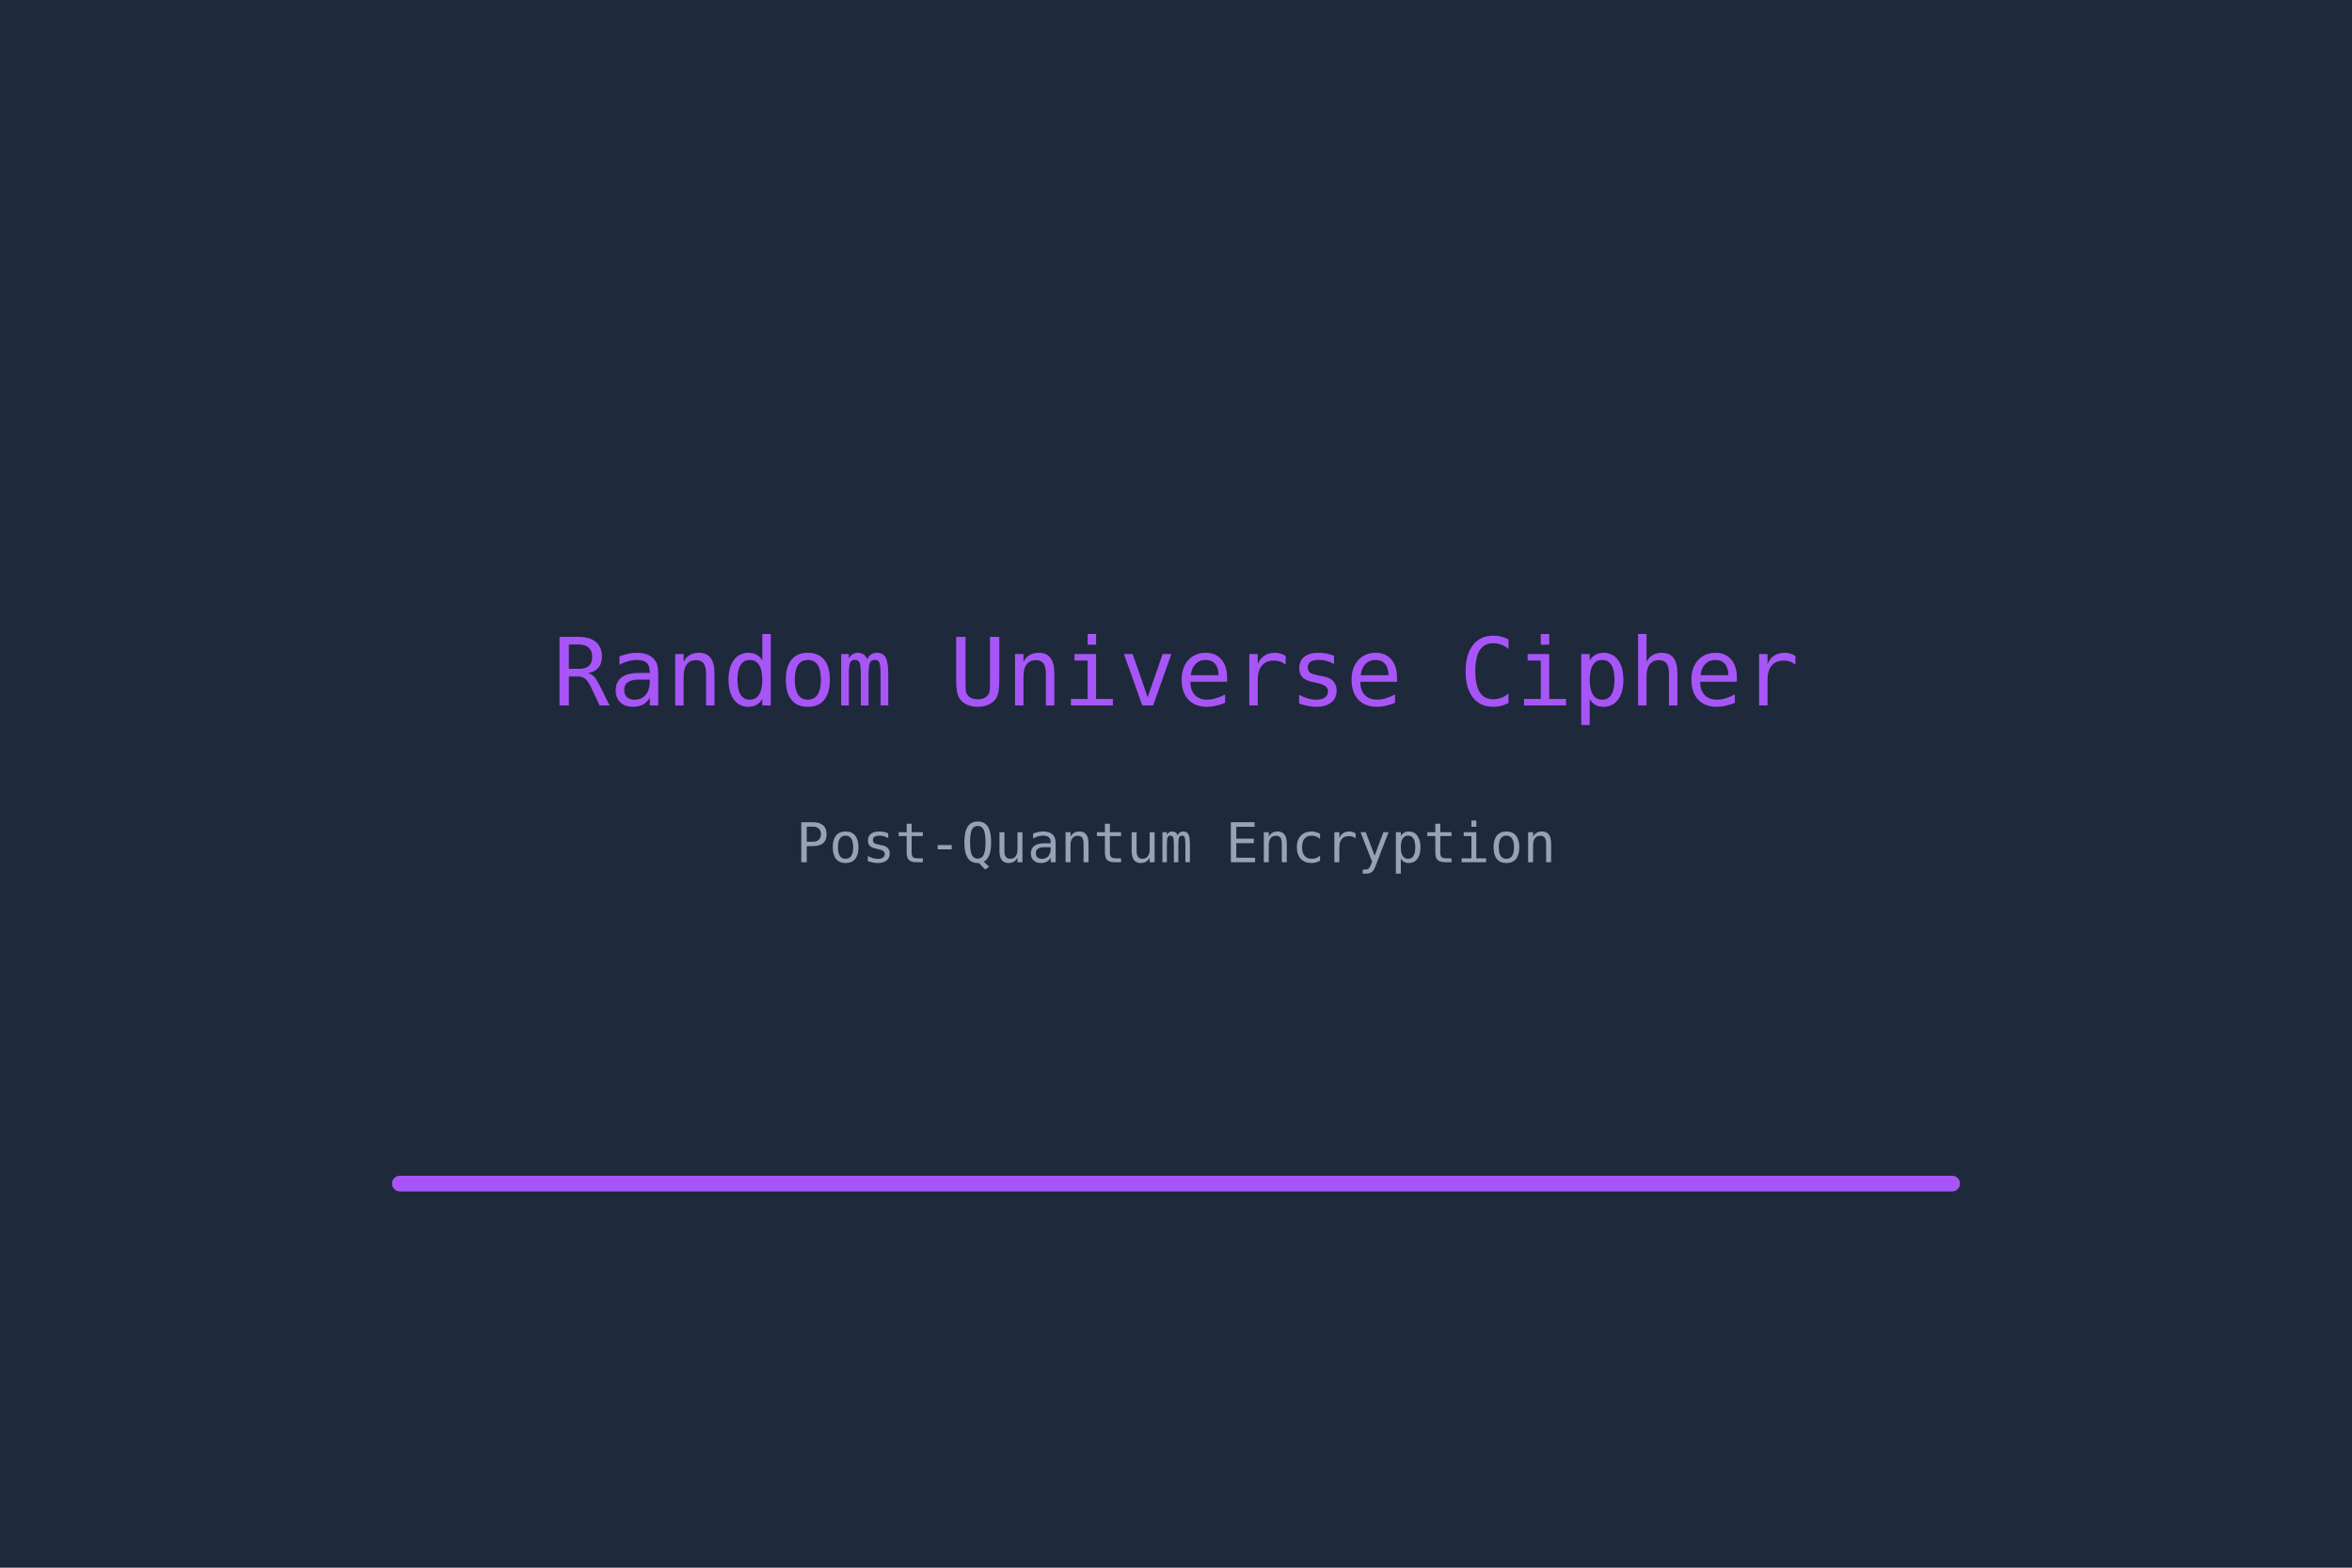
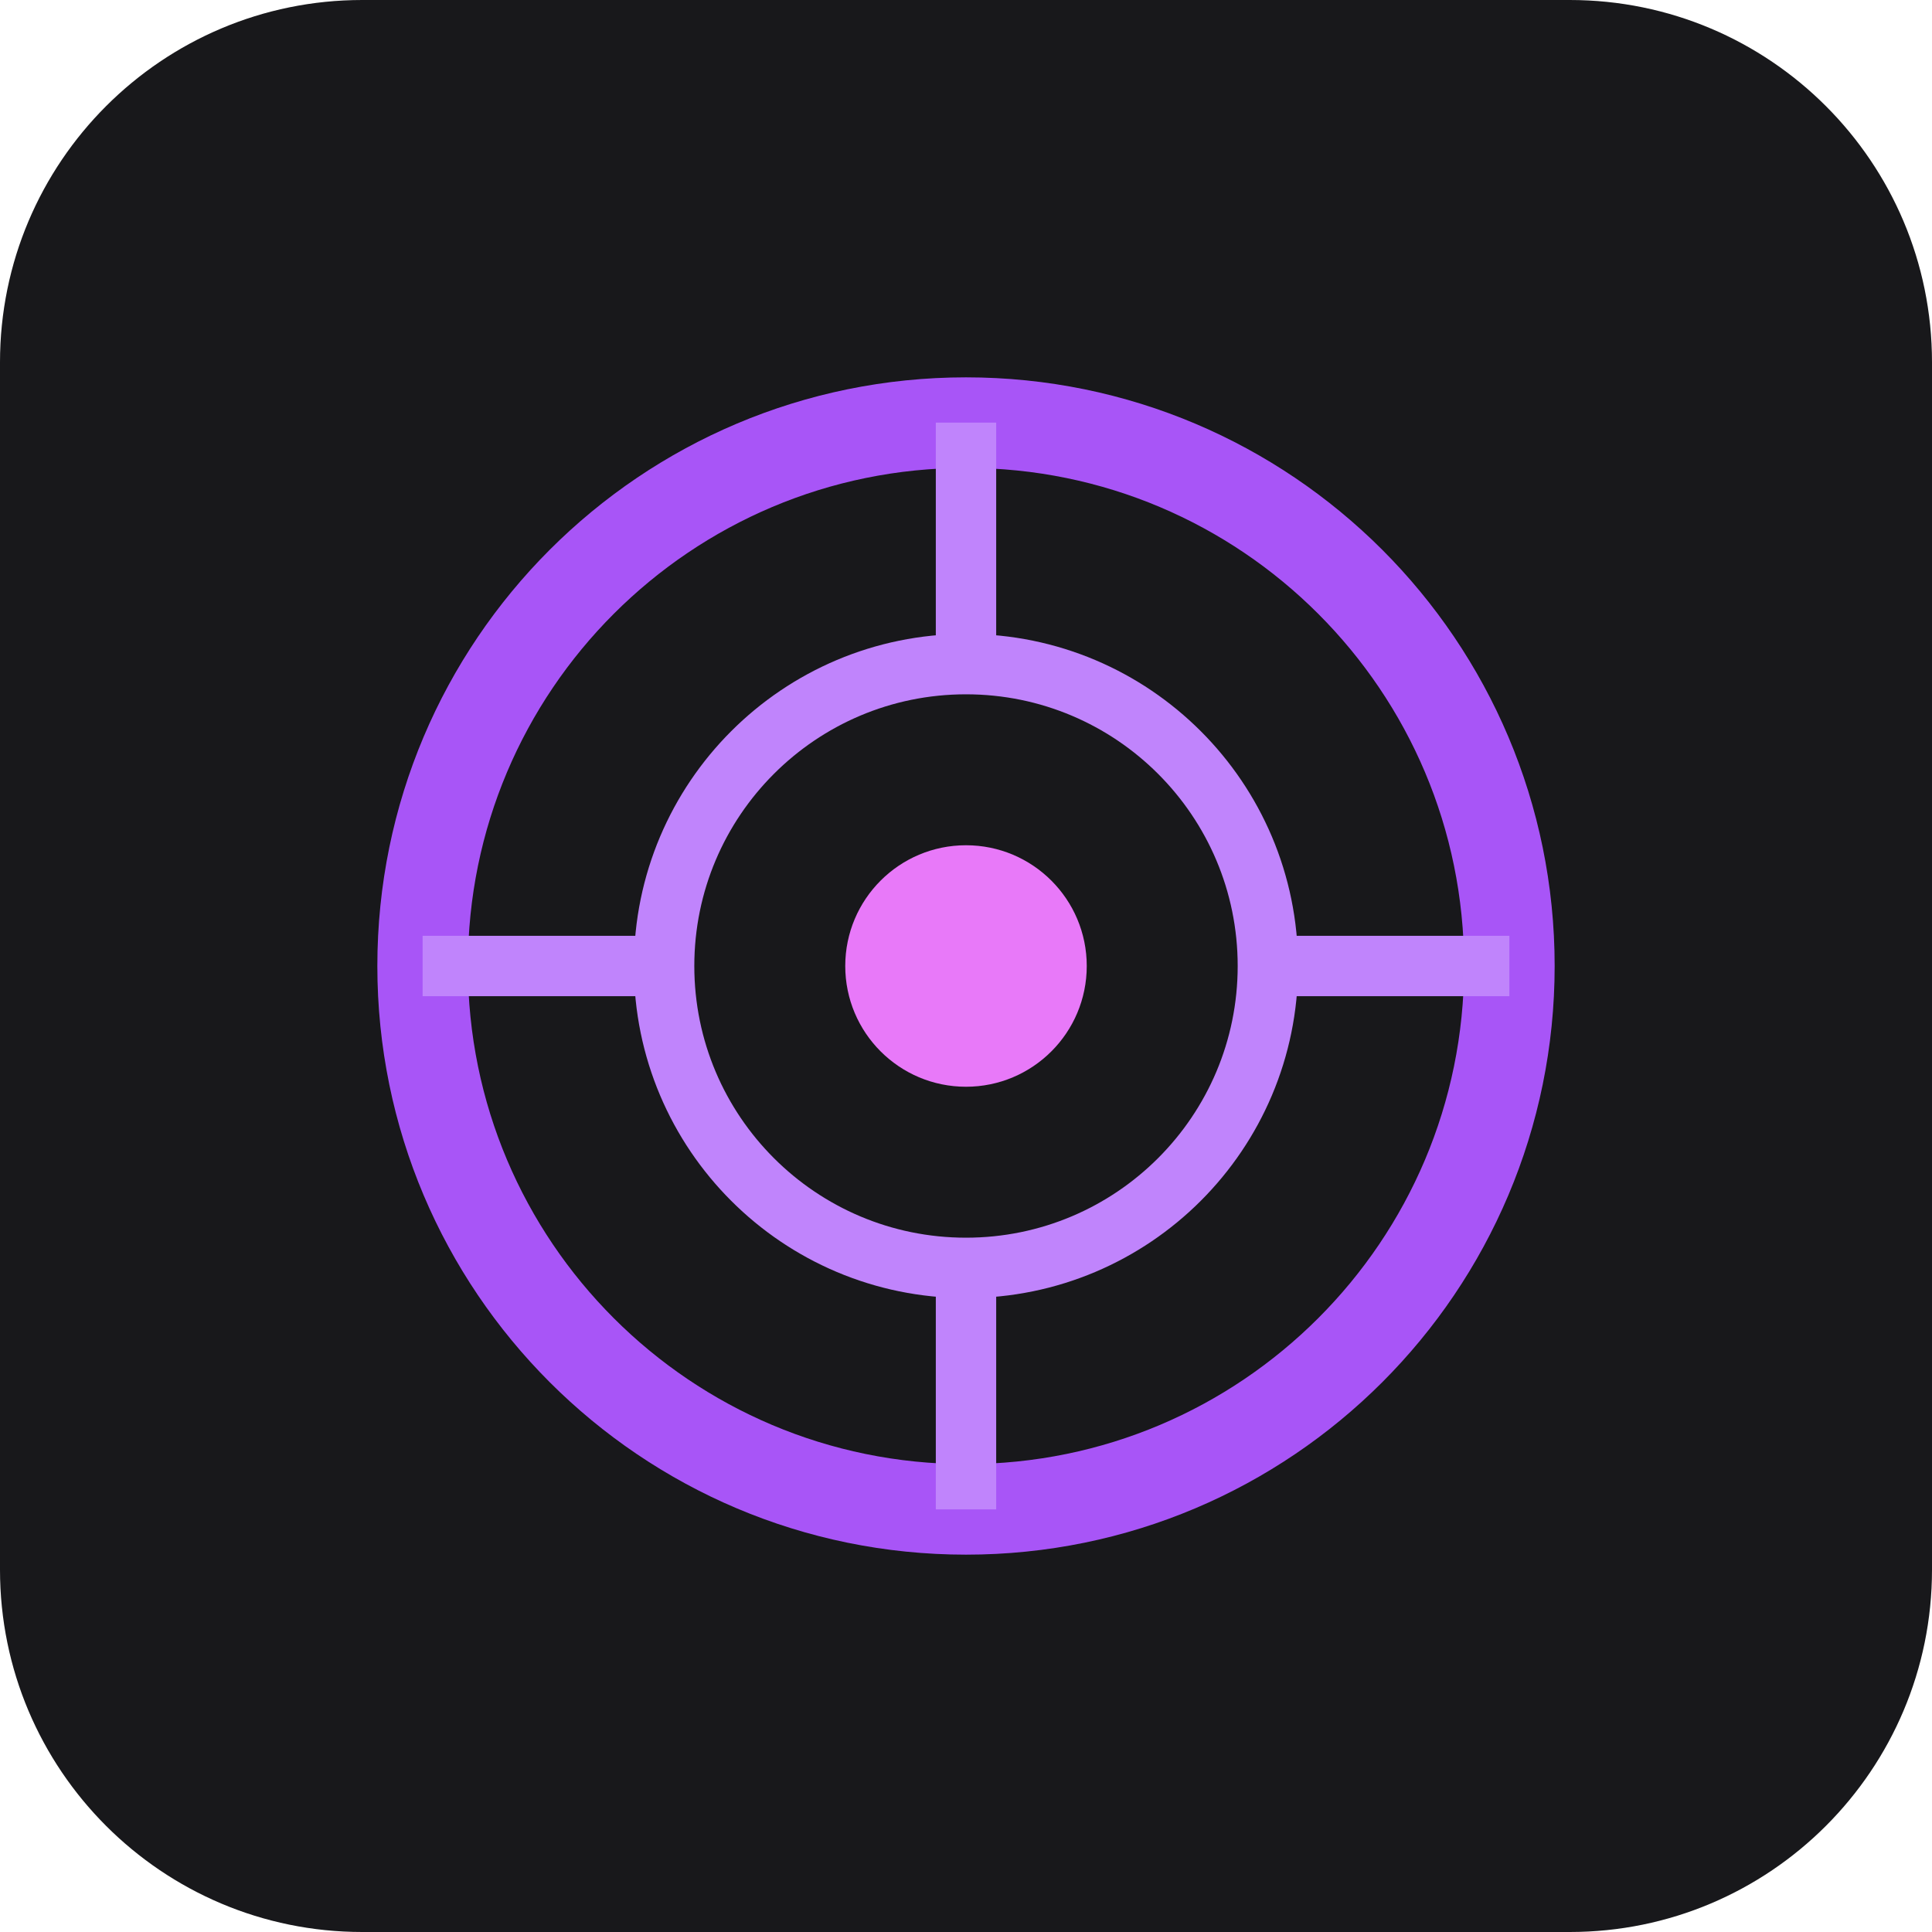
- <svg xmlns="http://www.w3.org/2000/svg" width="600" height="400" viewBox="0 0 600 400">
-   <rect fill="#1e293b" width="600" height="400" />
-   <text fill="#a855f7" font-family="monospace" font-size="24" x="50%" y="45%" text-anchor="middle">Random Universe Cipher</text>
-   <text fill="#94a3b8" font-family="monospace" font-size="14" x="50%" y="55%" text-anchor="middle">Post-Quantum Encryption</text>
-   <rect x="100" y="300" width="400" height="4" fill="#a855f7" rx="2" />
+ <svg xmlns="http://www.w3.org/2000/svg" viewBox="0 0 64 64" fill="none">
+   <rect width="64" height="64" rx="12" fill="#18181b" />
+   <circle cx="32" cy="32" r="18" fill="none" stroke="#a855f7" stroke-width="3" />
+   <circle cx="32" cy="32" r="10" fill="none" stroke="#c084fc" stroke-width="2" />
+   <circle cx="32" cy="32" r="4" fill="#e879f9" />
+   <line x1="14" y1="32" x2="22" y2="32" stroke="#c084fc" stroke-width="2" />
+   <line x1="42" y1="32" x2="50" y2="32" stroke="#c084fc" stroke-width="2" />
+   <line x1="32" y1="14" x2="32" y2="22" stroke="#c084fc" stroke-width="2" />
+   <line x1="32" y1="42" x2="32" y2="50" stroke="#c084fc" stroke-width="2" />
</svg>
